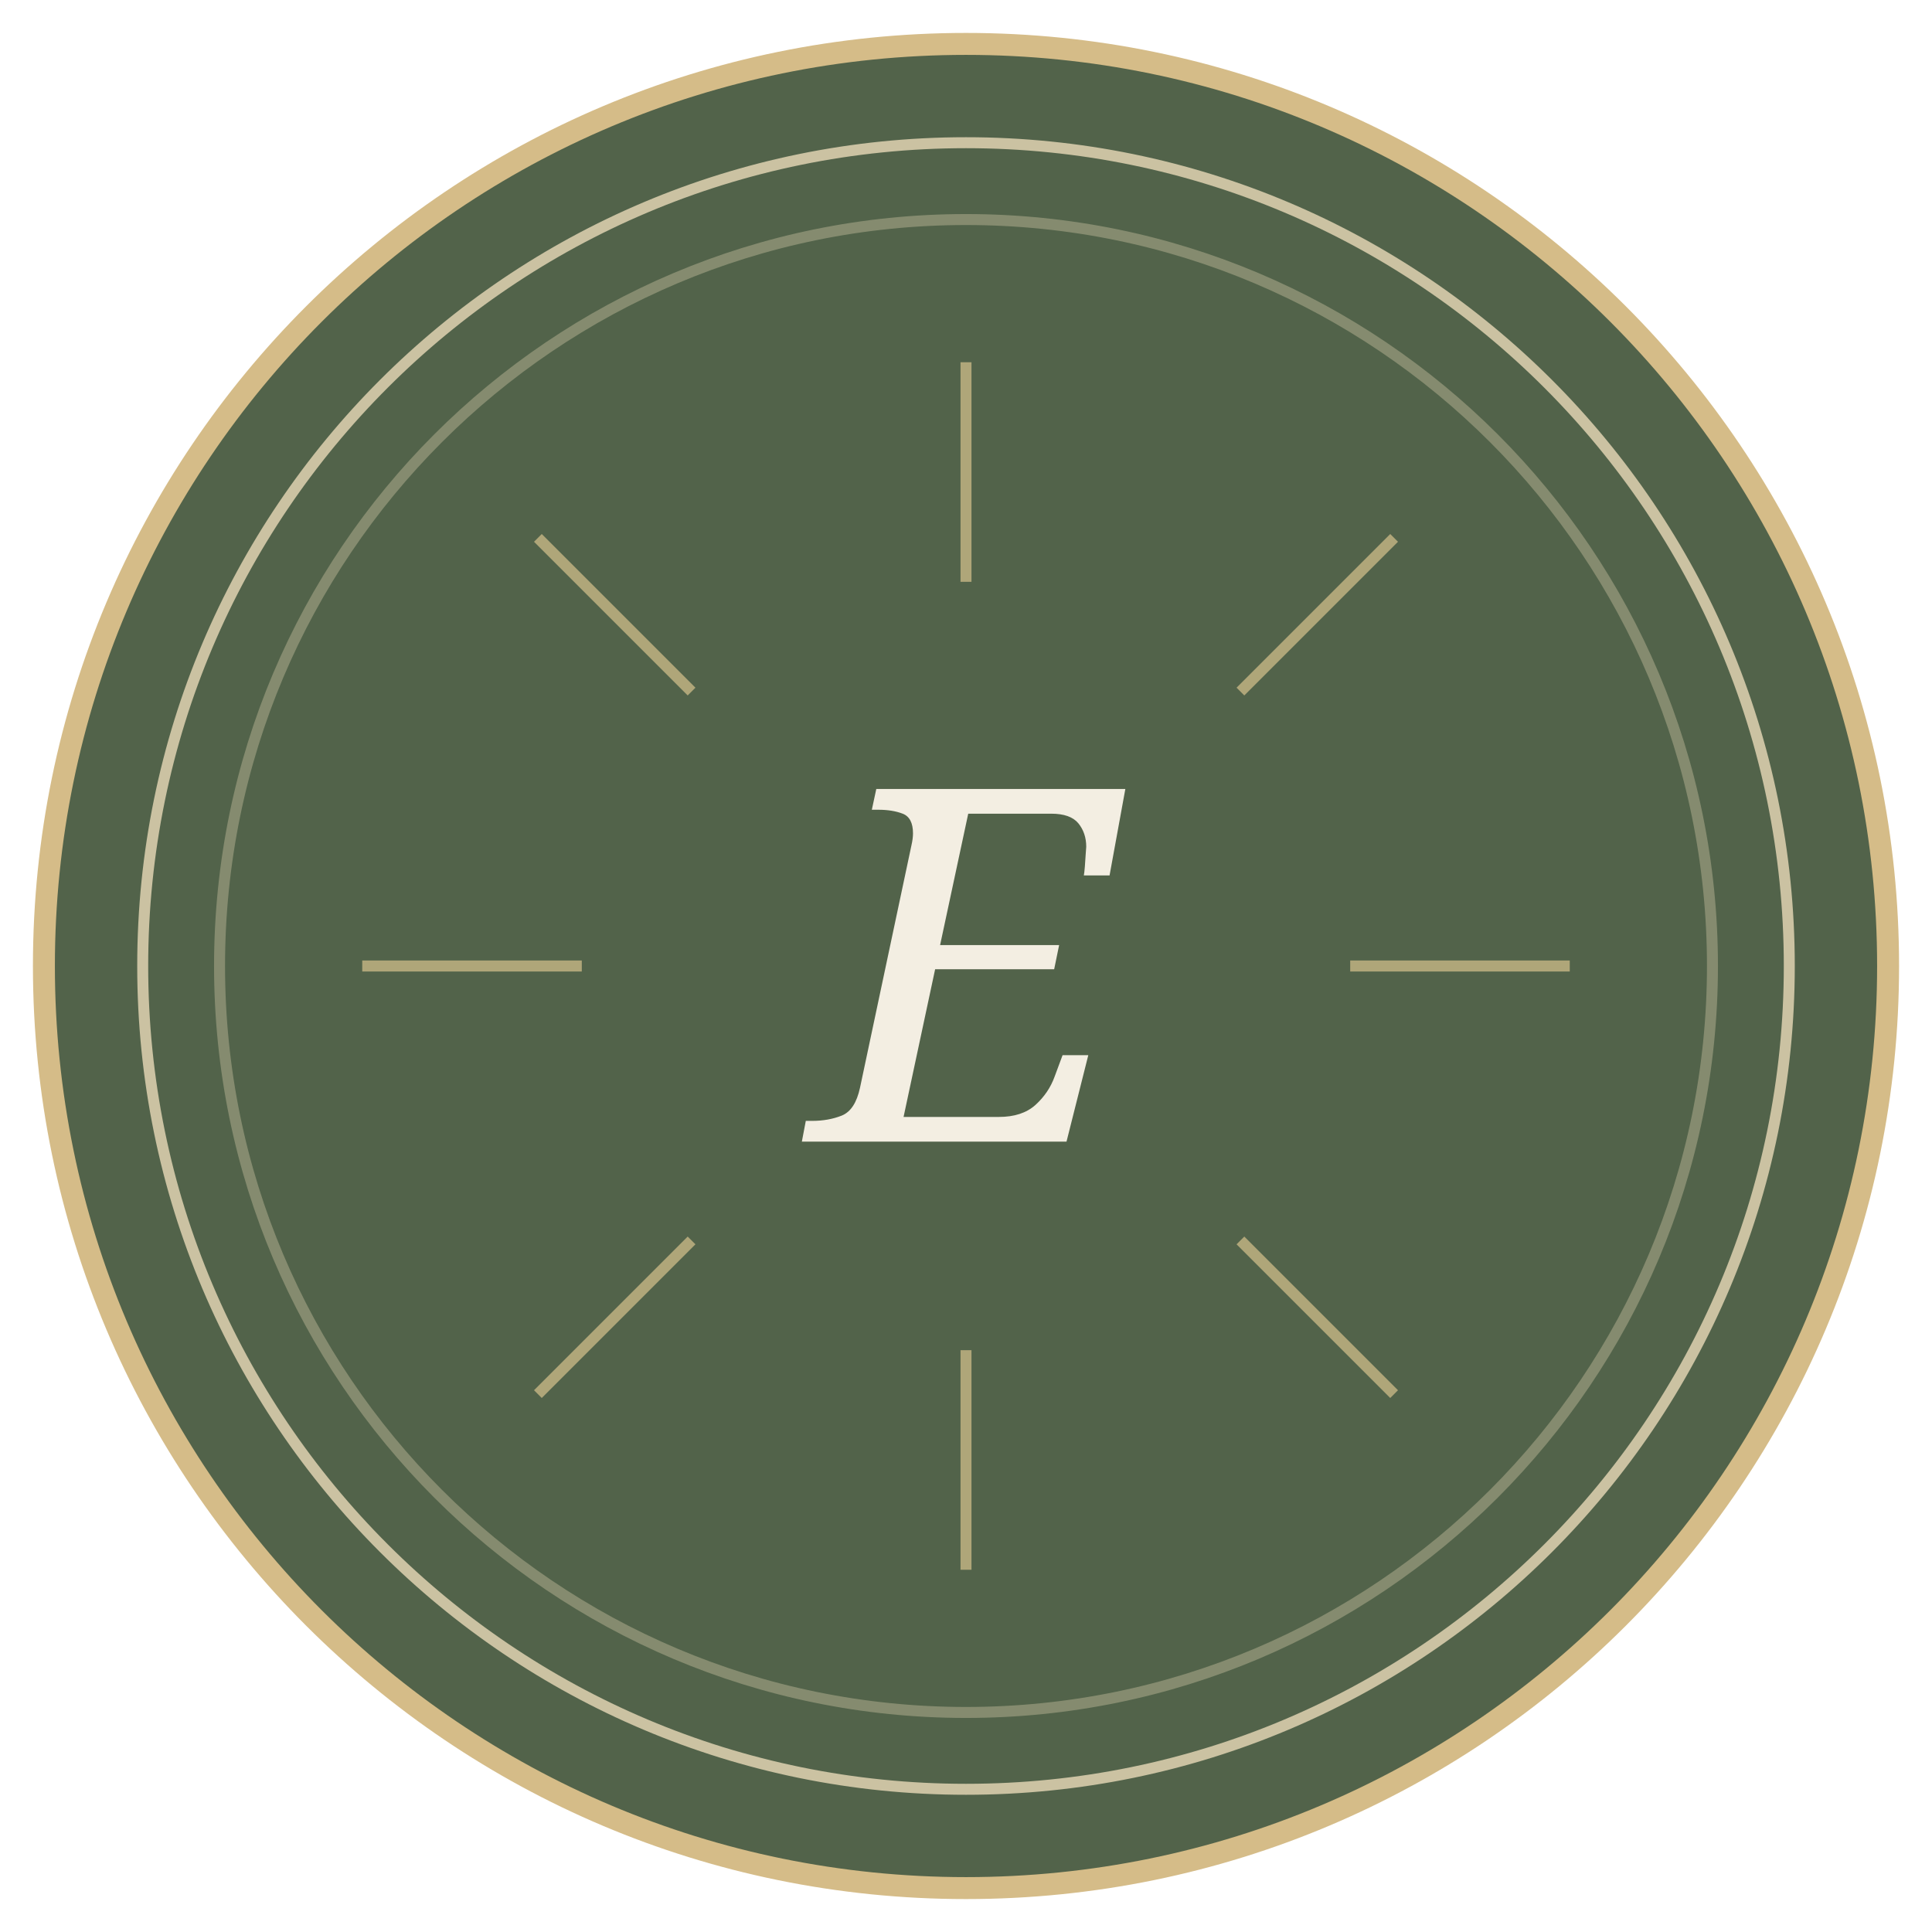
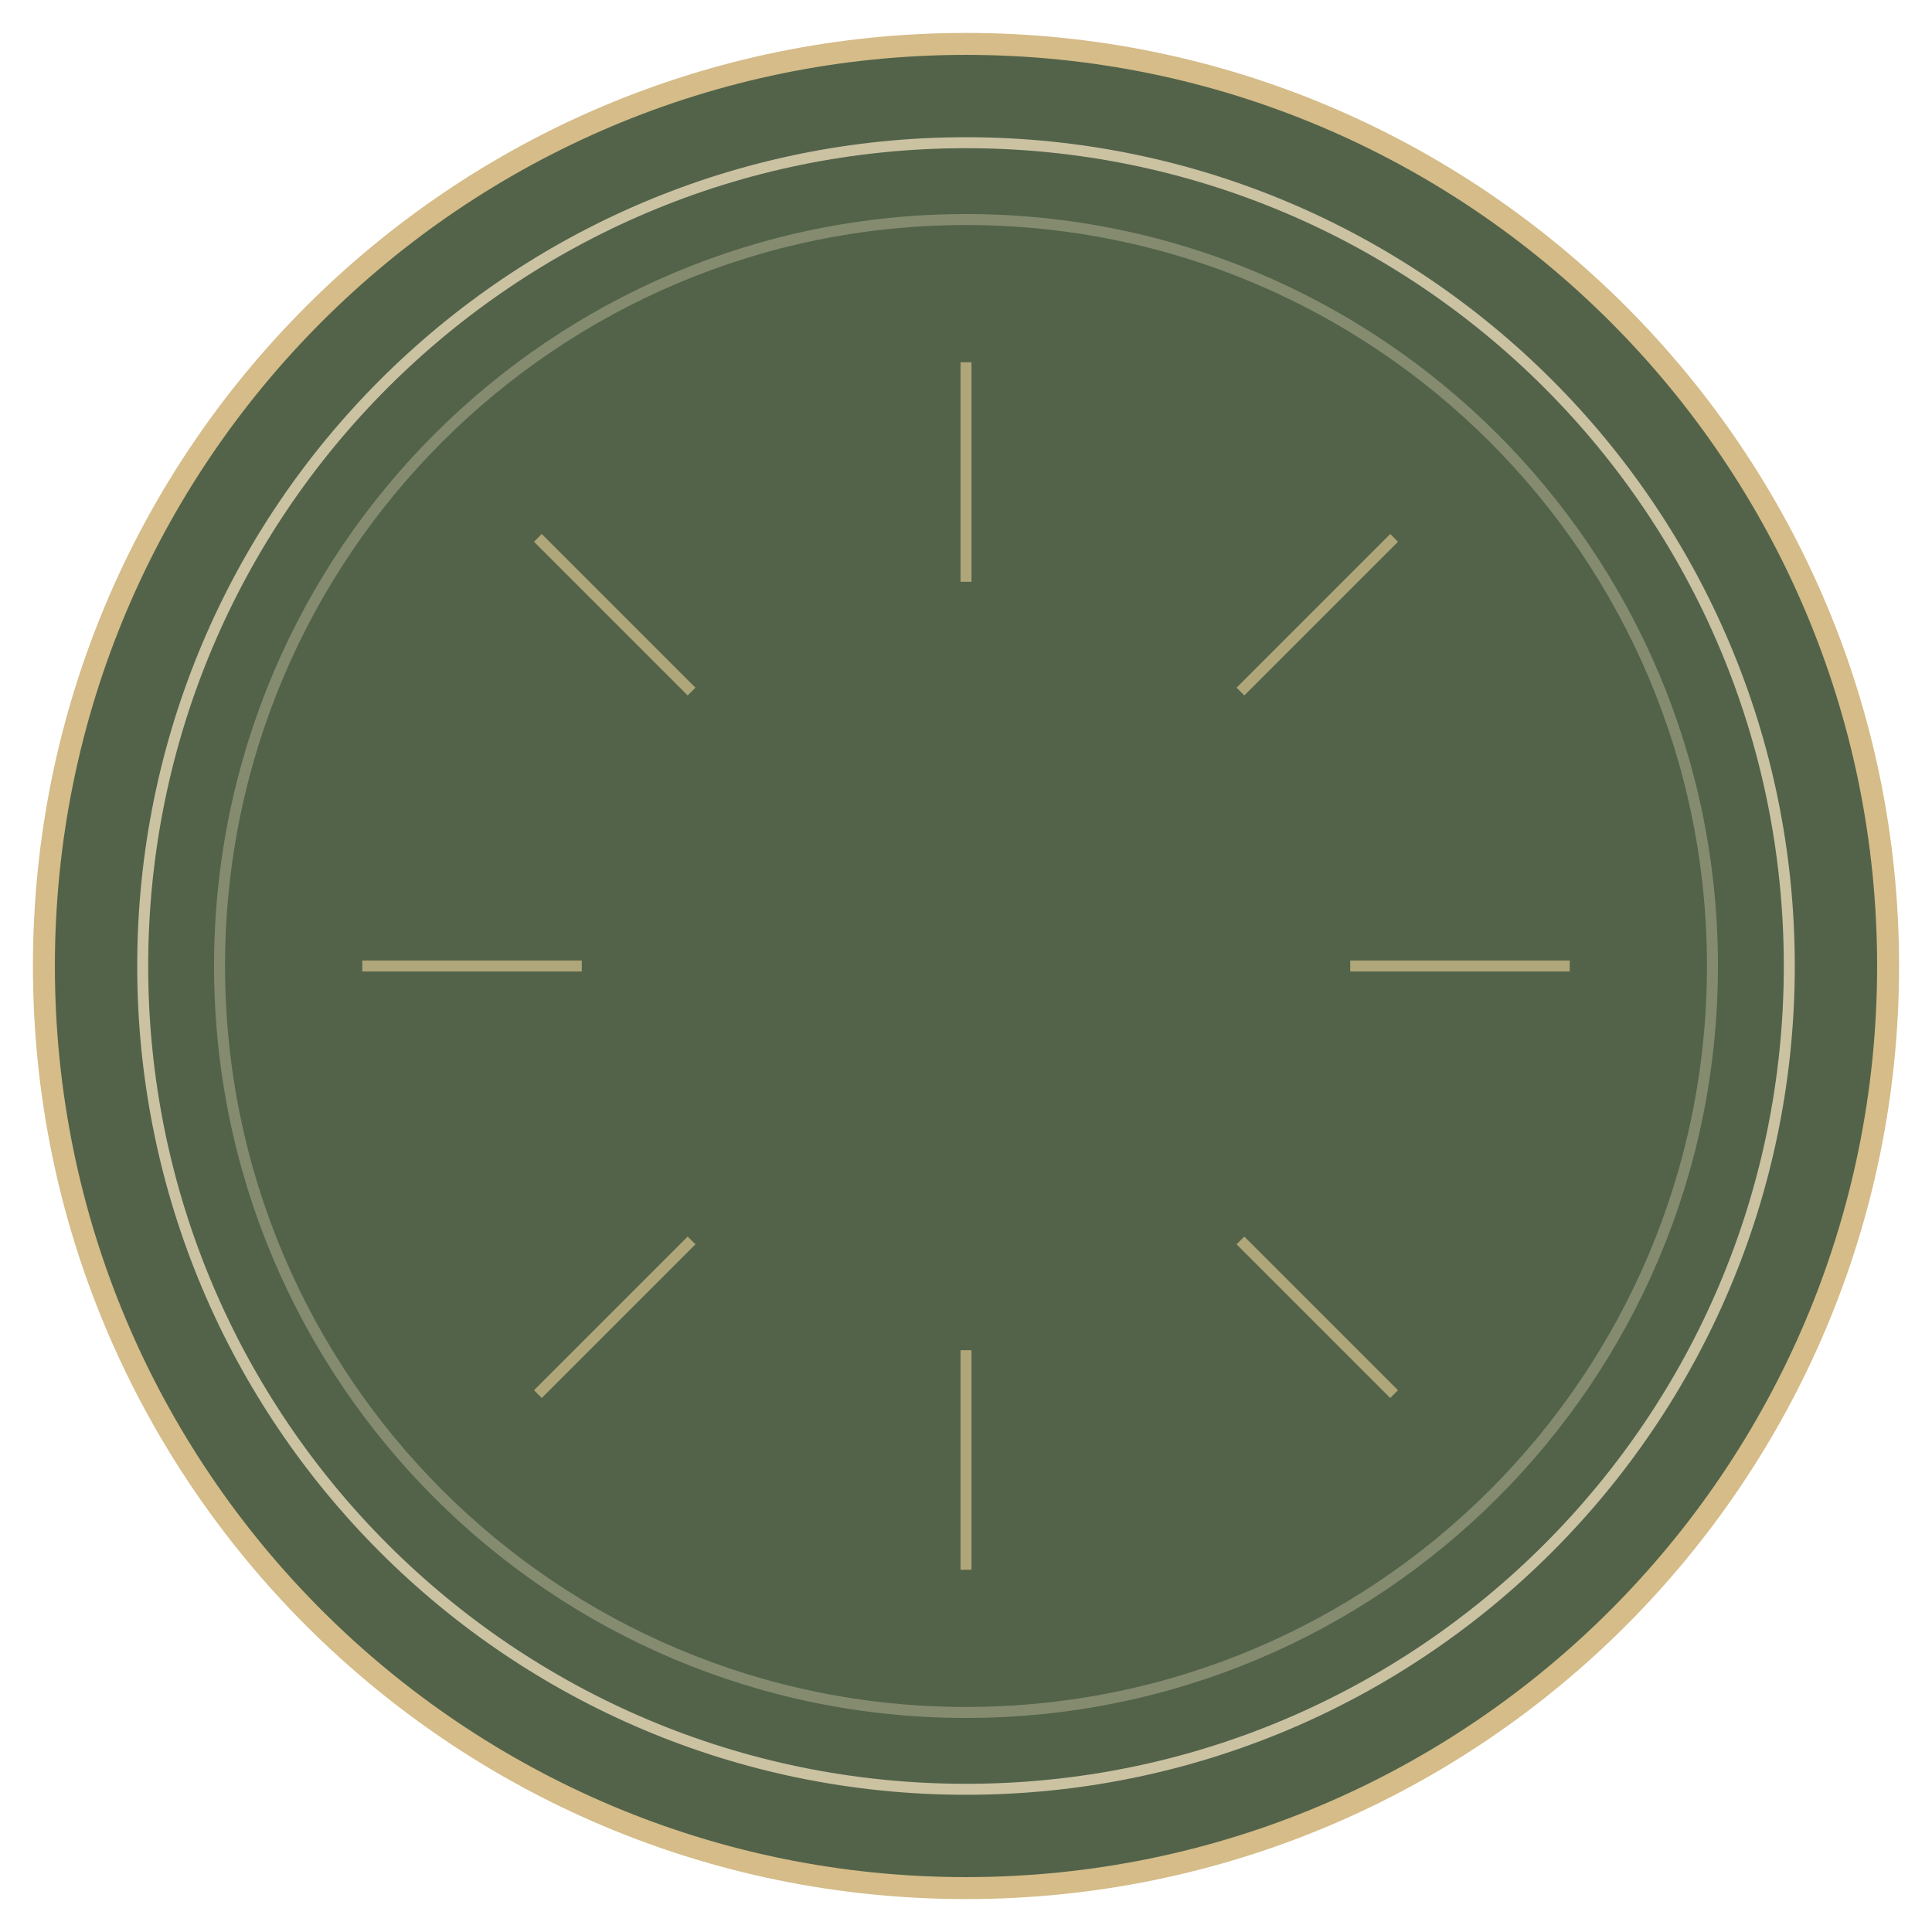
<svg xmlns="http://www.w3.org/2000/svg" width="176" height="176" viewBox="0 0 176 176" fill="none">
  <circle cx="88" cy="88" r="84" fill="#52634A" stroke="#D5BC88" stroke-width="2" />
  <circle cx="88" cy="88" r="75" stroke="#E5D6B5" stroke-opacity=".82" />
  <circle cx="88" cy="88" r="68" stroke="#E5D6B5" stroke-opacity=".35" />
  <path d="M88 33v20M88 123v20M33 88h20M123 88h20M49 49l14 14M113 113l14 14M127 49l-14 14M63 113l-14 14" stroke="#D8C28E" stroke-opacity=".7" />
-   <text x="88" y="104" text-anchor="middle" fill="#F3EEE2" font-family="Georgia,serif" font-size="45" font-style="italic">E</text>
</svg>
